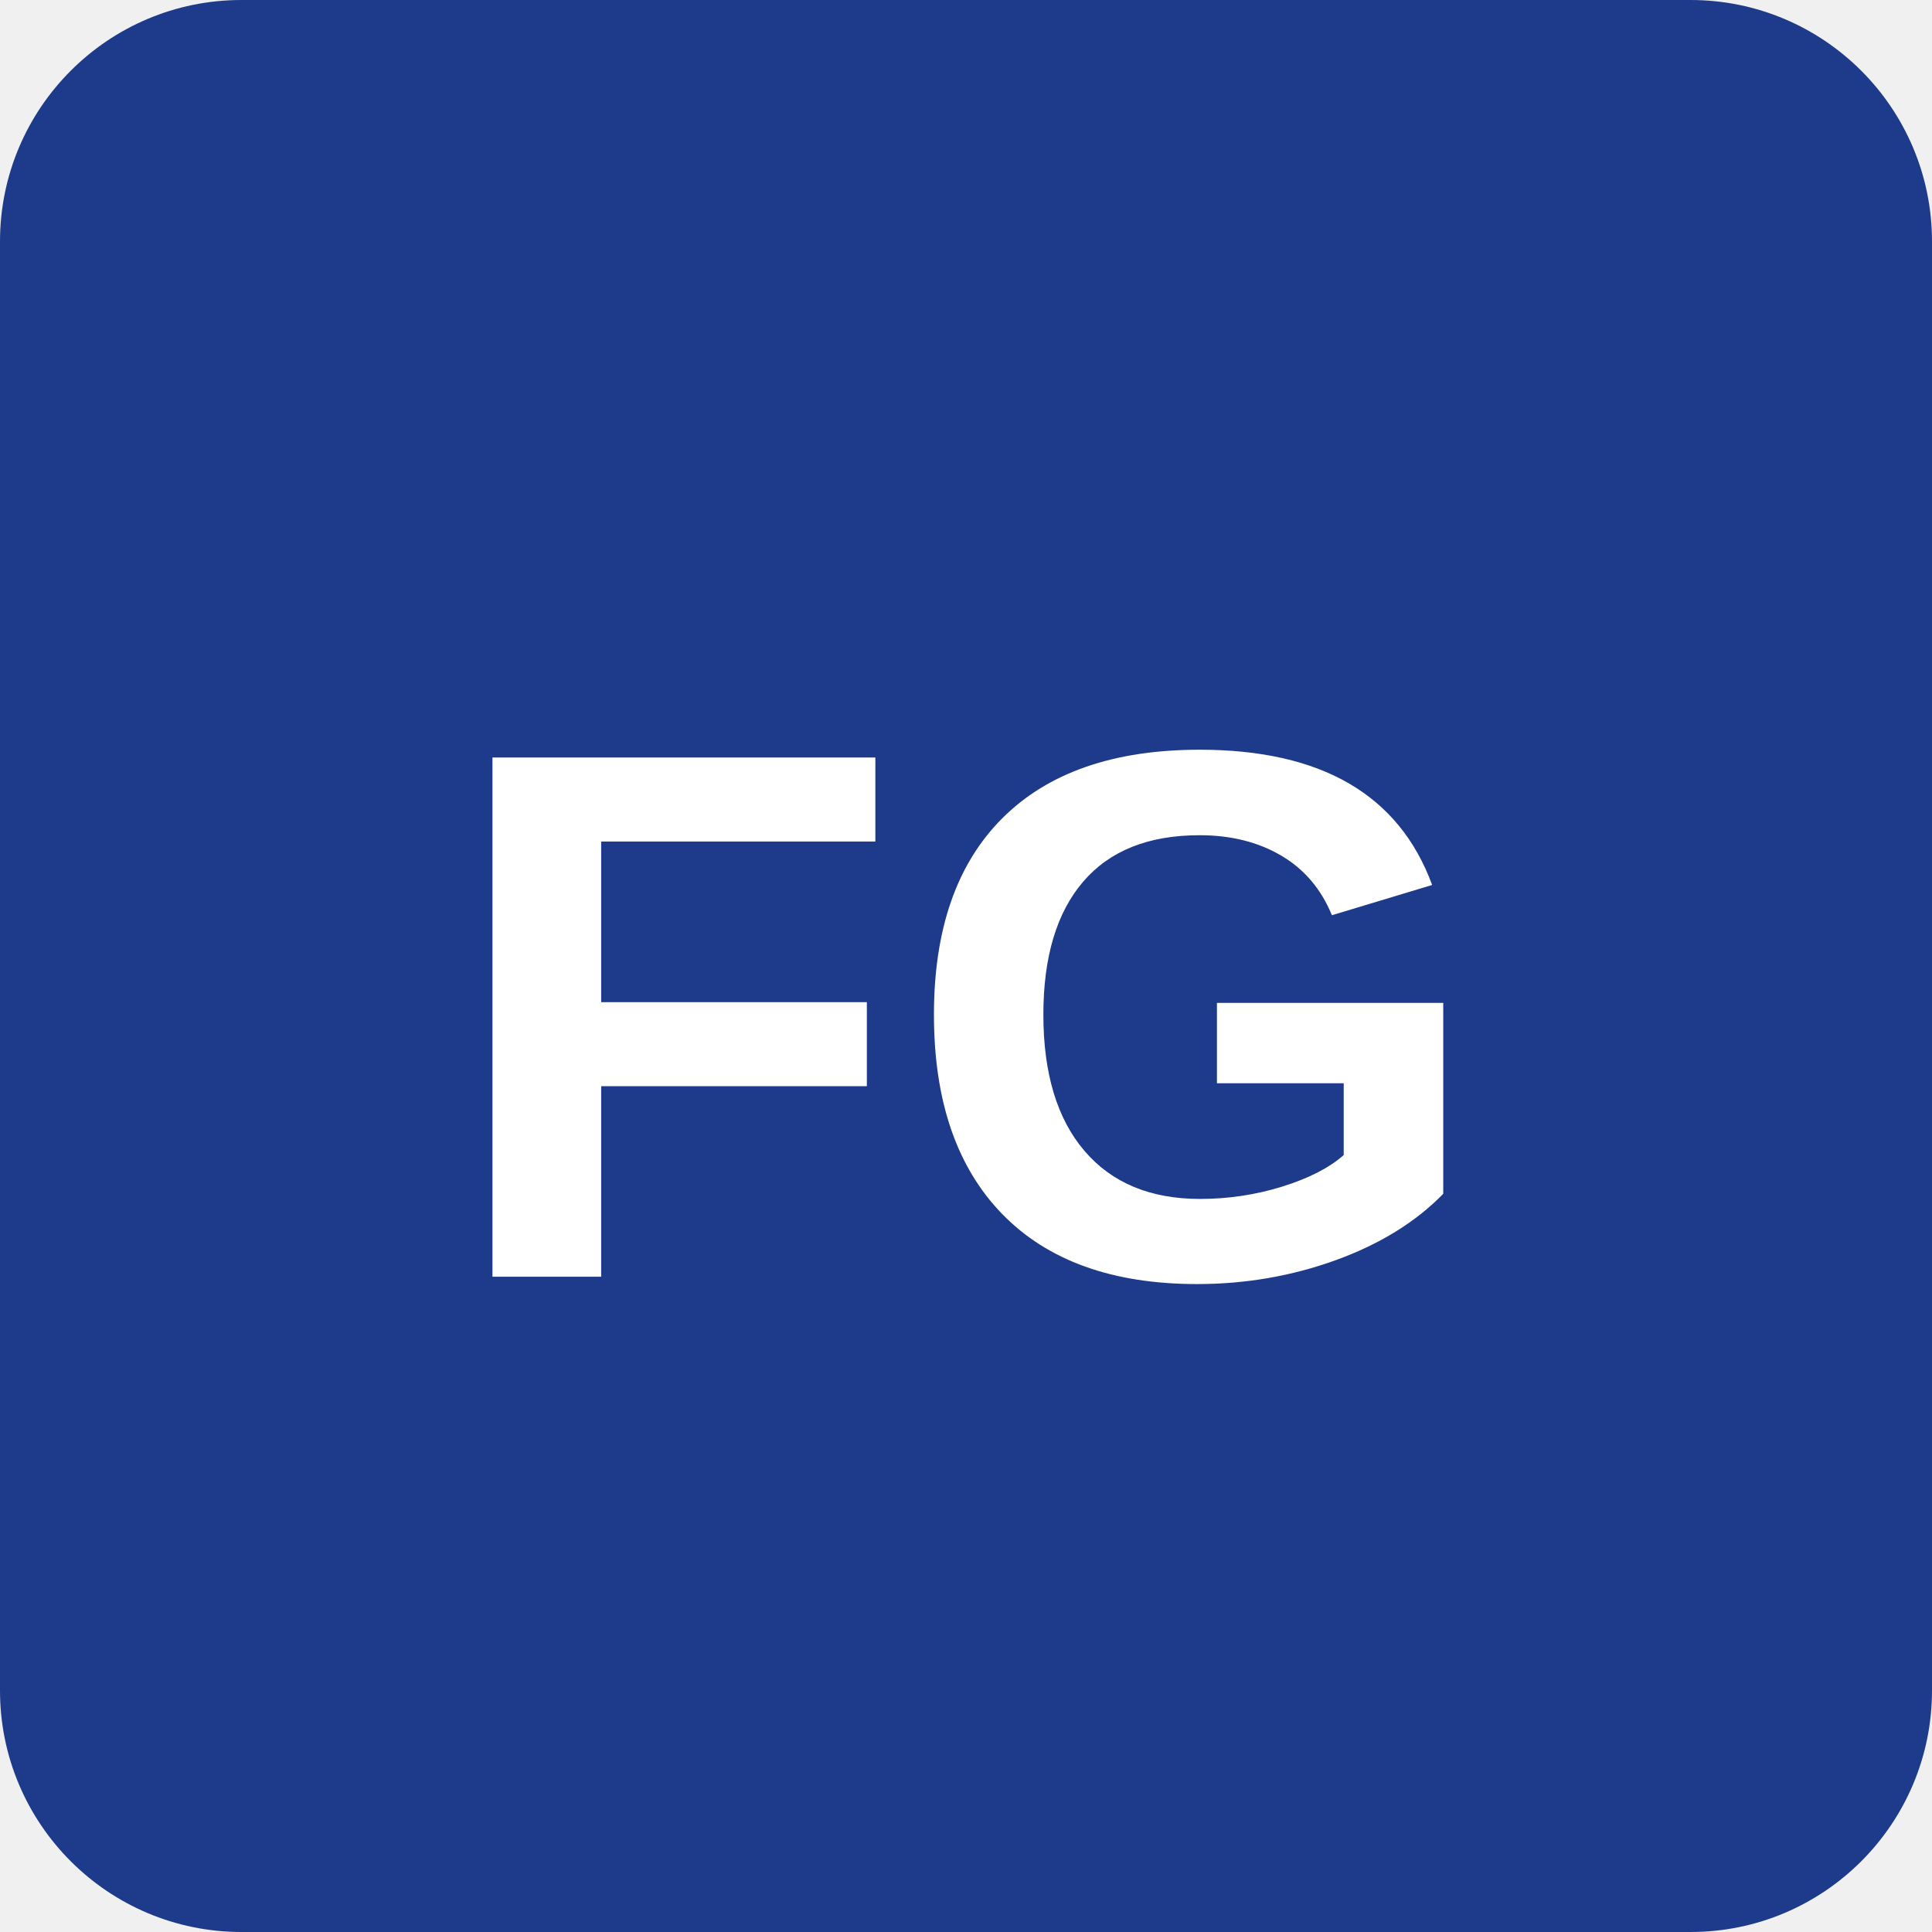
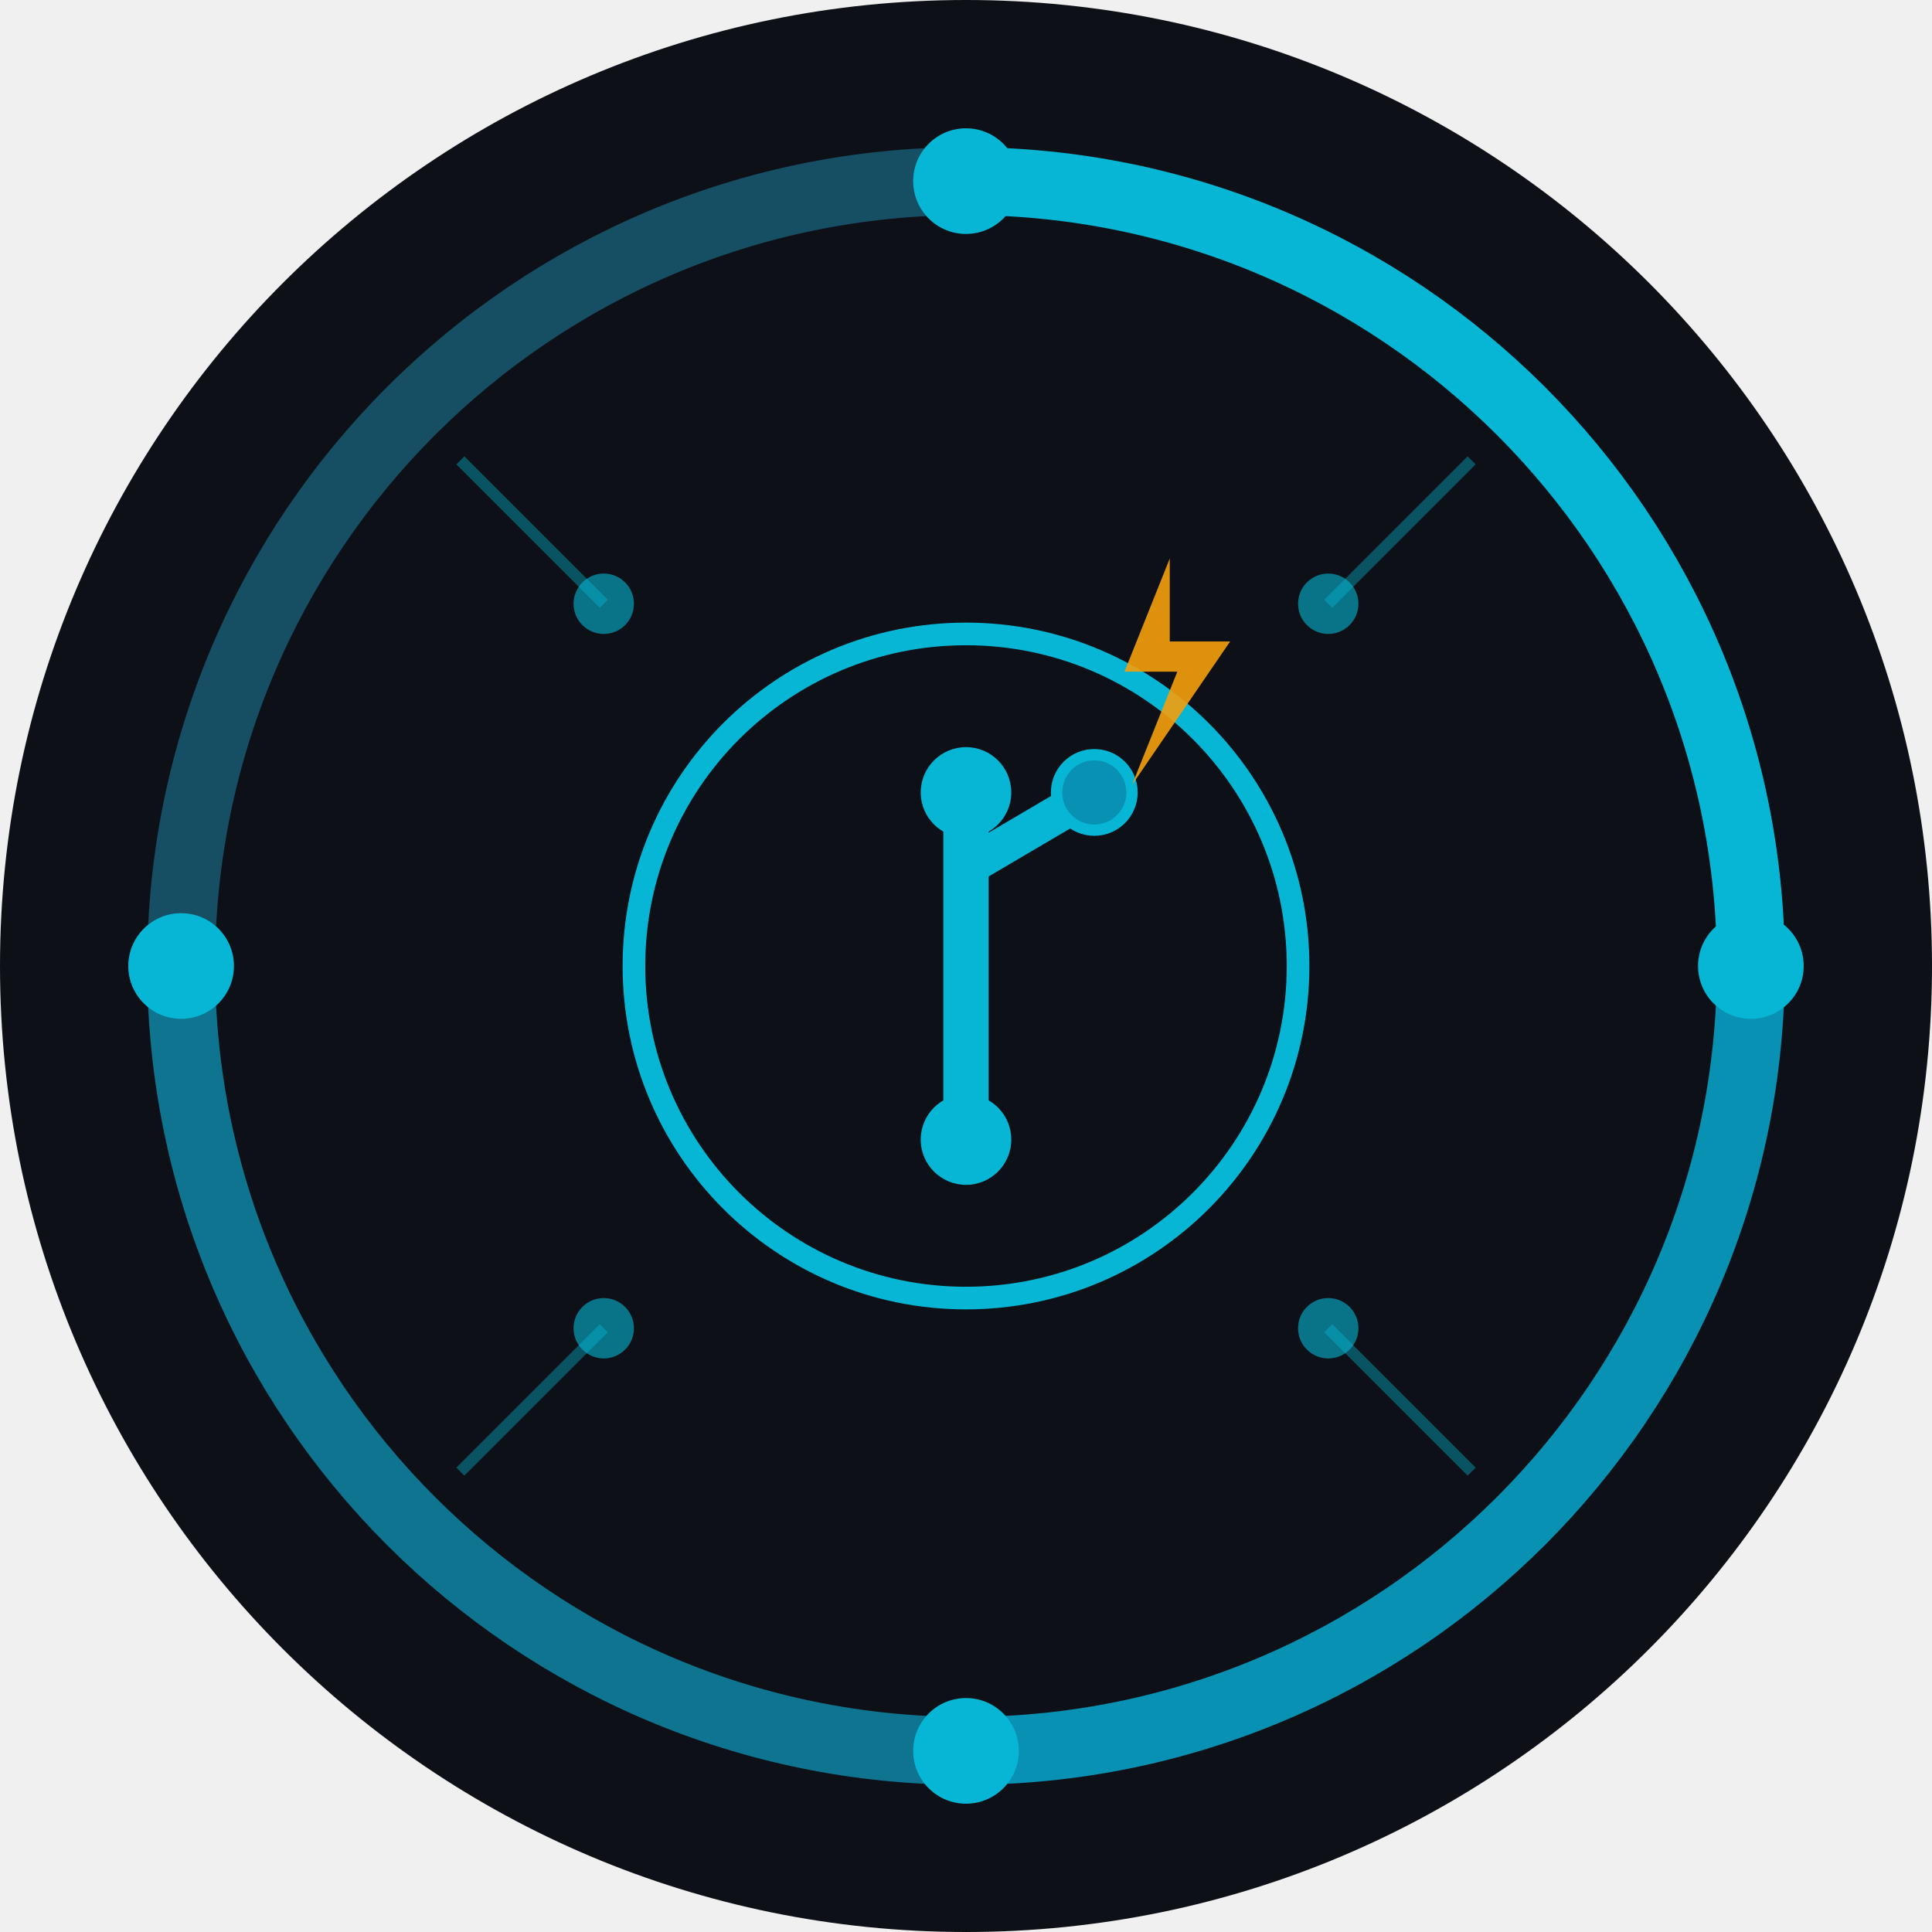
- <svg xmlns="http://www.w3.org/2000/svg" width="512" height="512" viewBox="0 0 512 512">
-   <rect width="512" height="512" rx="64" fill="#1e3a8a" />
-   <text x="50%" y="55%" font-family="Arial, sans-serif" font-size="200" font-weight="bold" fill="white" text-anchor="middle" dominant-baseline="middle">FG</text>
+ <svg xmlns="http://www.w3.org/2000/svg" viewBox="0 0 512 512" width="512" height="512">
+   <circle cx="256" cy="256" r="256" fill="#0D1117" />
+   <path d="M256 48 A208 208 0 0 1 464 256" fill="none" stroke="#06B6D4" stroke-width="18" stroke-linecap="round" />
+   <path d="M464 256 A208 208 0 0 1 256 464" fill="none" stroke="#0891B2" stroke-width="18" stroke-linecap="round" />
+   <path d="M256 464 A208 208 0 0 1 48 256" fill="none" stroke="#0E7490" stroke-width="18" stroke-linecap="round" />
+   <path d="M48 256 A208 208 0 0 1 256 48" fill="none" stroke="#164E63" stroke-width="18" stroke-linecap="round" />
+   <circle cx="256" cy="48" r="14" fill="#06B6D4" />
+   <circle cx="464" cy="256" r="14" fill="#06B6D4" />
+   <circle cx="256" cy="464" r="14" fill="#06B6D4" />
+   <circle cx="48" cy="256" r="14" fill="#06B6D4" />
+   <circle cx="256" cy="256" r="88" fill="#0D1117" stroke="#06B6D4" stroke-width="6" />
+   <line x1="256" y1="210" x2="256" y2="302" stroke="#06B6D4" stroke-width="12" stroke-linecap="round" />
+   <line x1="256" y1="230" x2="290" y2="210" stroke="#06B6D4" stroke-width="10" stroke-linecap="round" />
+   <circle cx="256" cy="210" r="12" fill="#06B6D4" />
+   <circle cx="256" cy="302" r="12" fill="#06B6D4" />
+   <circle cx="290" cy="210" r="10" fill="#0891B2" stroke="#06B6D4" stroke-width="3" />
+   <polygon points="310,148 298,178 312,178 300,208 326,170 310,170" fill="#F59E0B" opacity="0.9" />
+   <circle cx="352" cy="160" r="8" fill="#06B6D4" opacity="0.6" />
+   <circle cx="352" cy="352" r="8" fill="#06B6D4" opacity="0.6" />
+   <circle cx="160" cy="352" r="8" fill="#06B6D4" opacity="0.6" />
+   <circle cx="160" cy="160" r="8" fill="#06B6D4" opacity="0.6" />
+   <line x1="352" y1="160" x2="390" y2="122" stroke="#06B6D4" stroke-width="3" opacity="0.4" />
+   <line x1="352" y1="352" x2="390" y2="390" stroke="#06B6D4" stroke-width="3" opacity="0.4" />
+   <line x1="160" y1="352" x2="122" y2="390" stroke="#06B6D4" stroke-width="3" opacity="0.4" />
+   <line x1="160" y1="160" x2="122" y2="122" stroke="#06B6D4" stroke-width="3" opacity="0.4" />
</svg>
